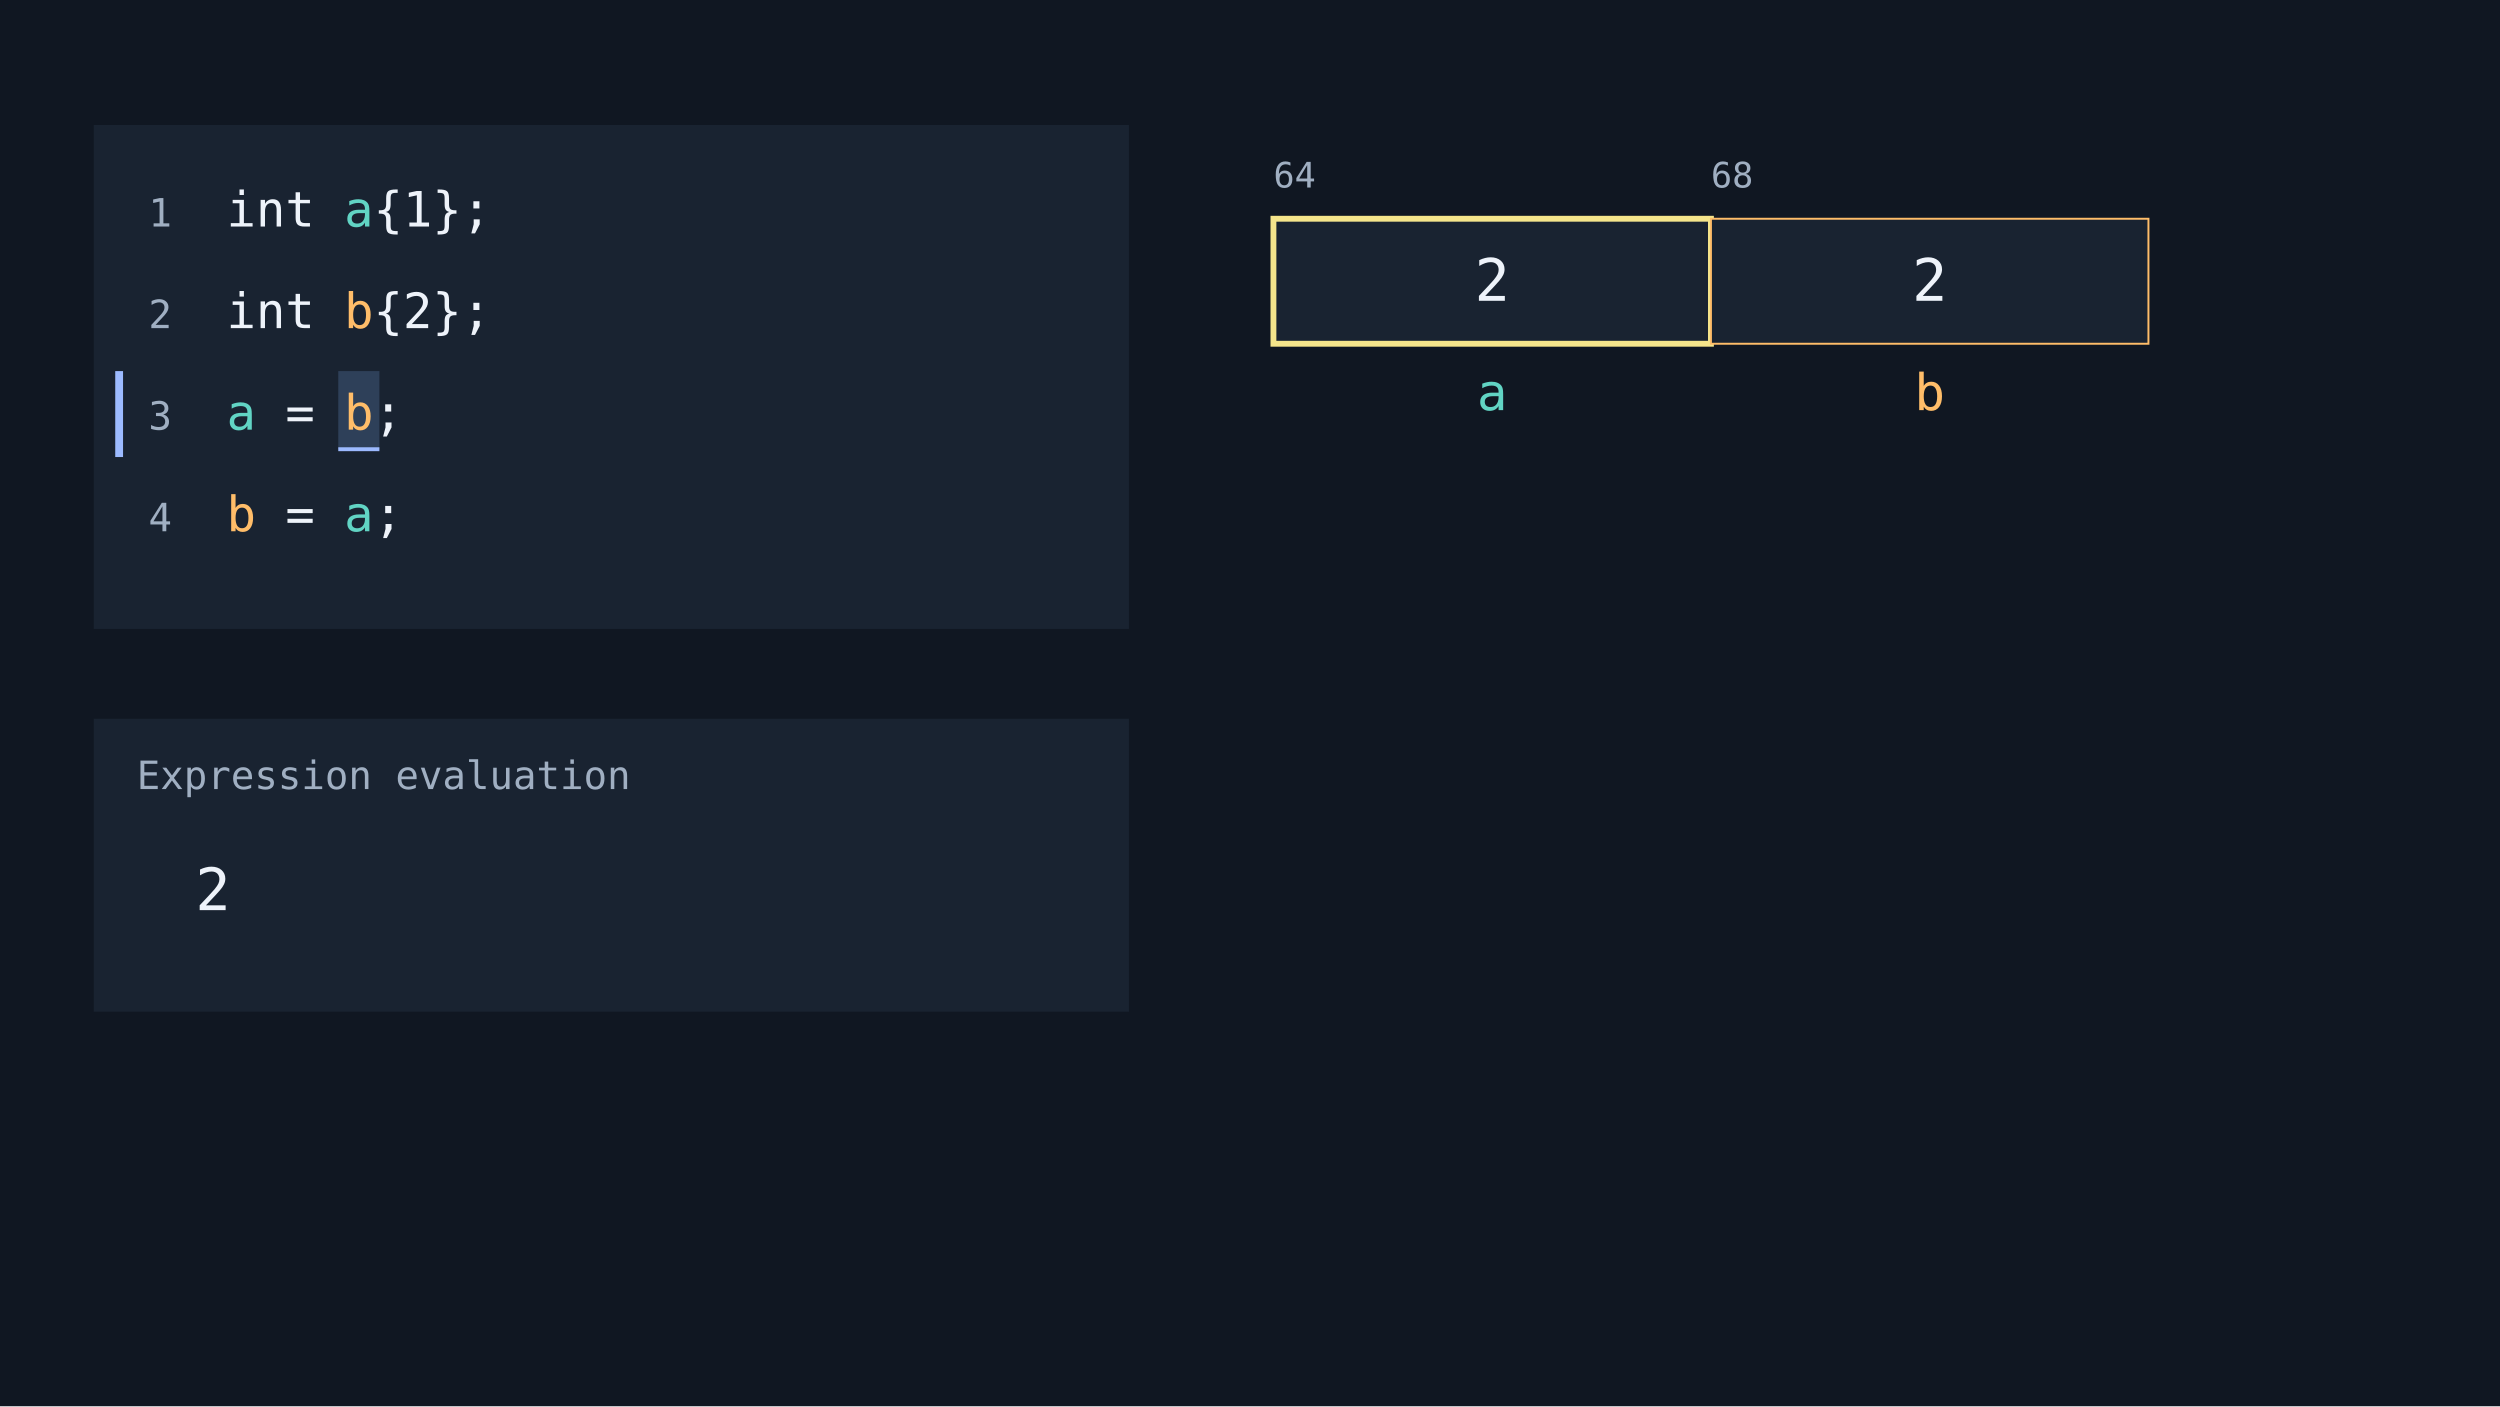
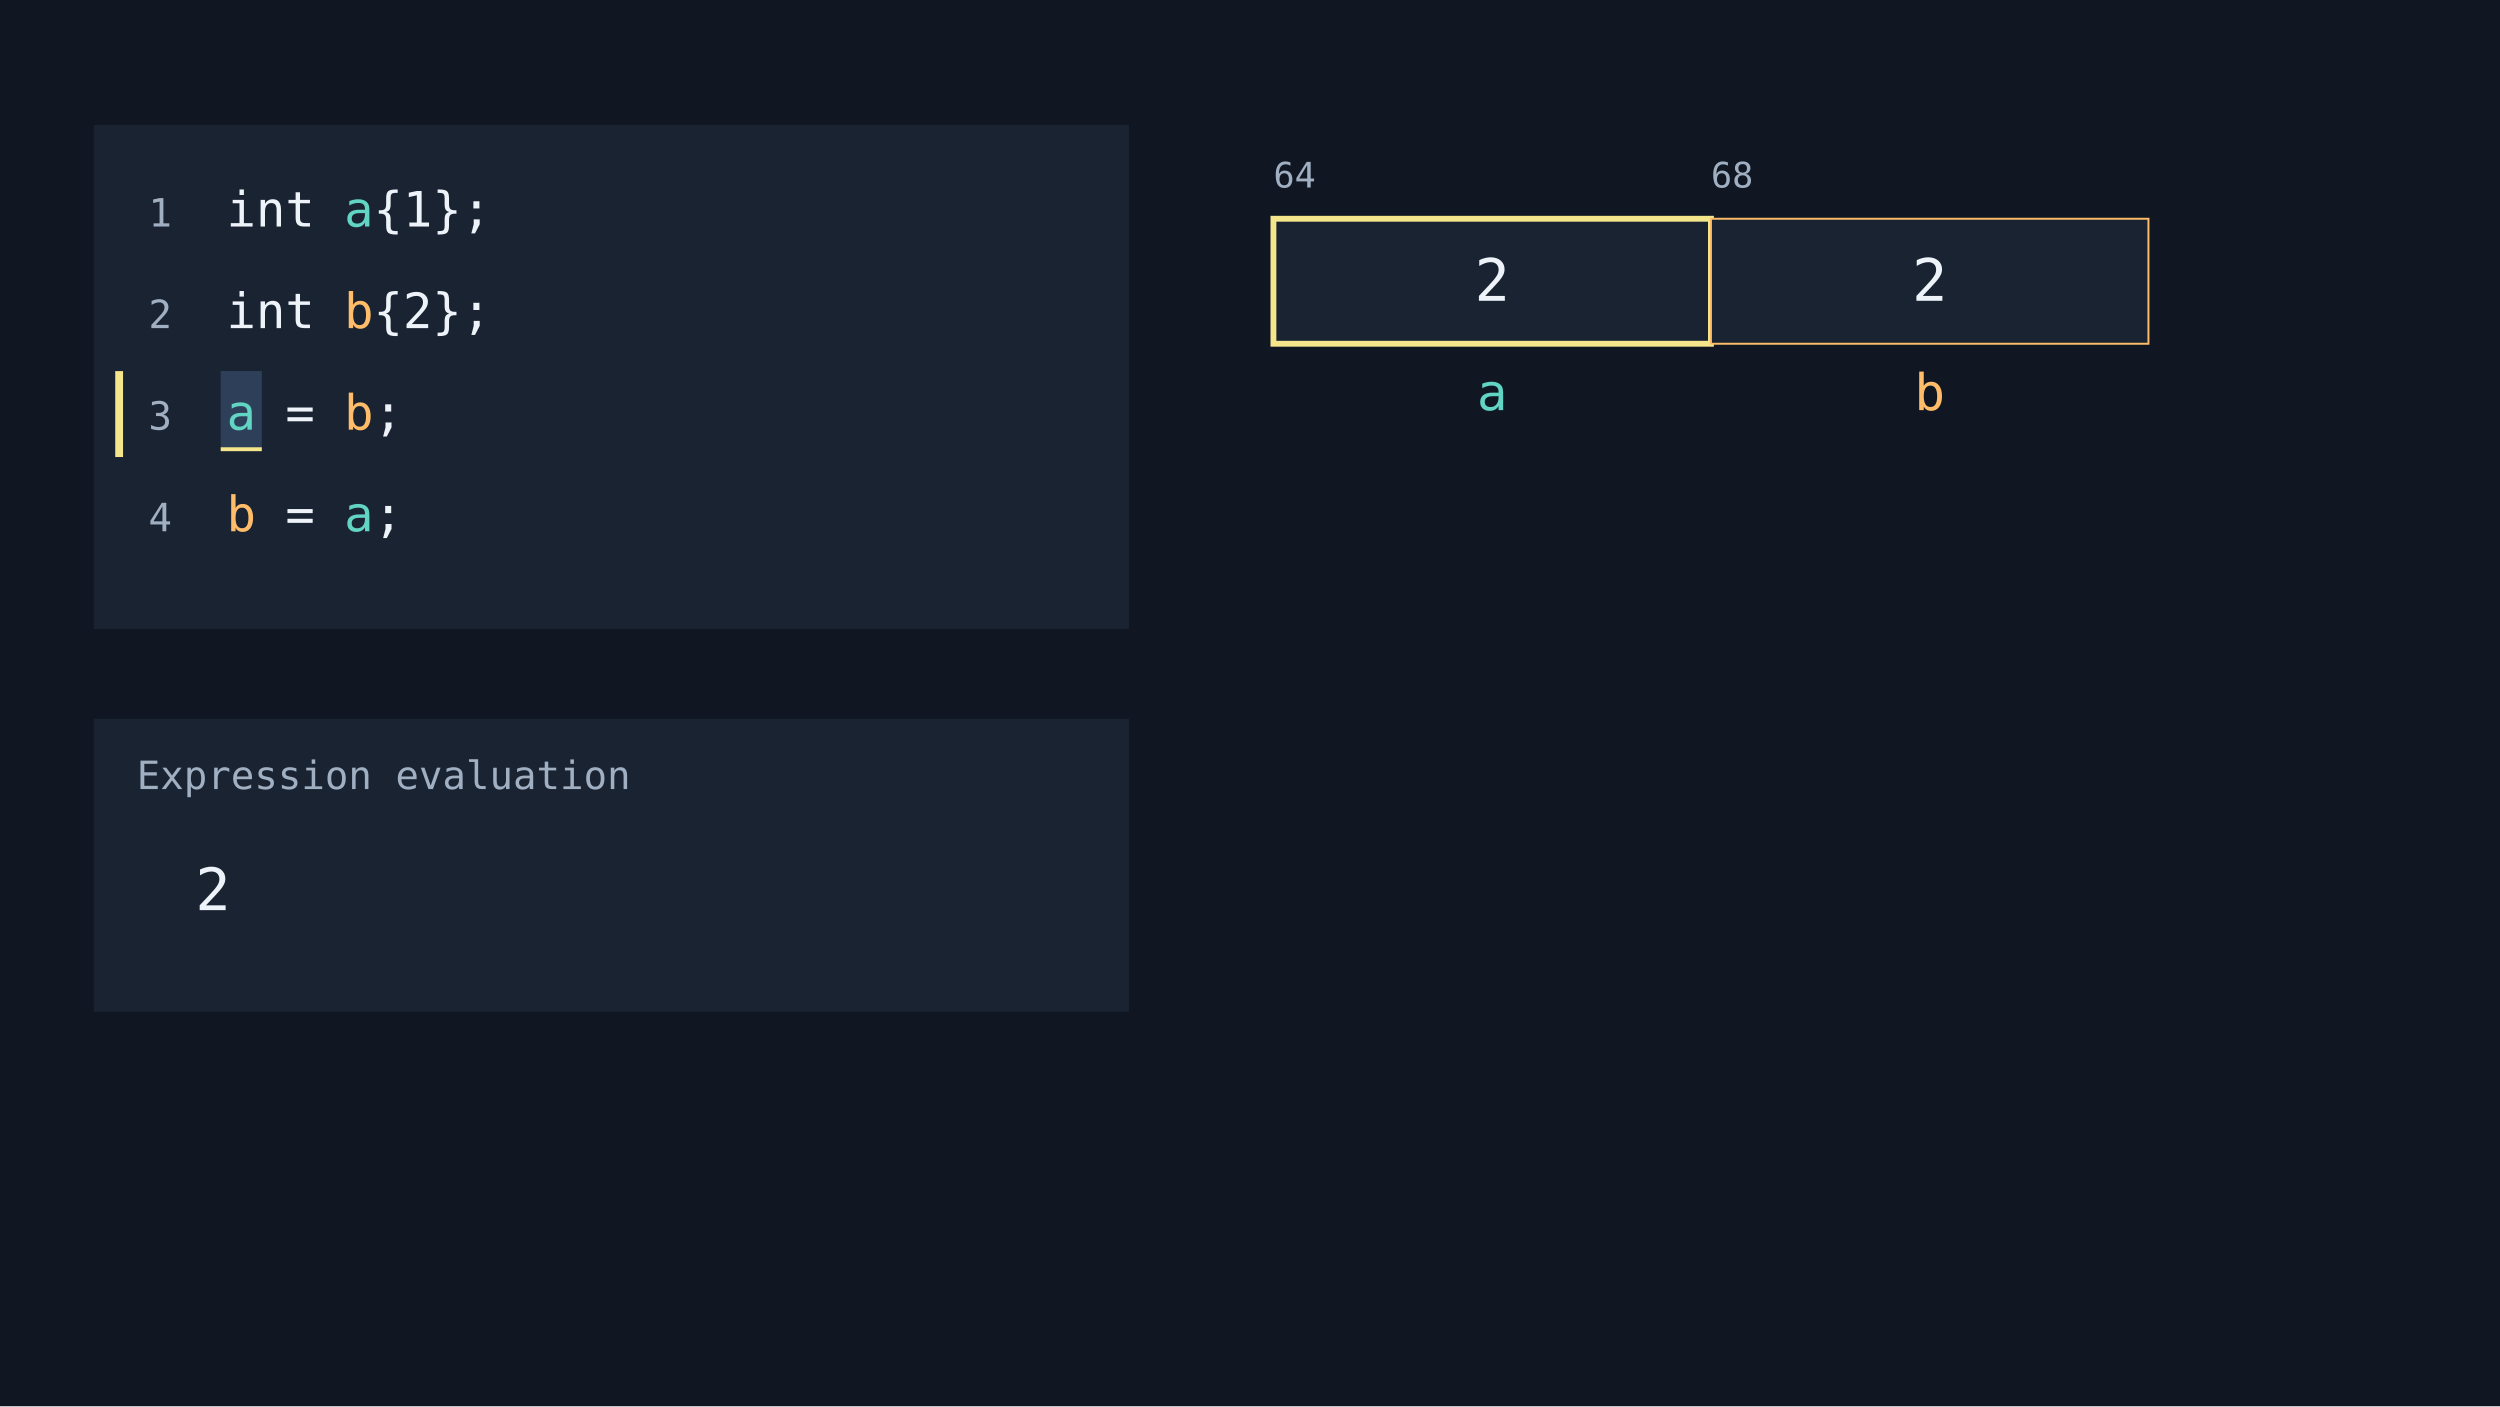
<svg xmlns="http://www.w3.org/2000/svg" viewBox="0 0 1280 720" width="1280" height="720" role="img">
  <rect x="0" y="0" width="1280" height="720" fill="#101722" stroke="none" stroke-width="1" />
  <rect x="48" y="64" width="530" height="258" fill="#192331" stroke="none" stroke-width="1" />
  <rect x="48" y="368" width="530" height="150" fill="#192331" stroke="none" stroke-width="1" />
  <text x="70" y="404" font-family="DejaVu Sans Mono,monospace" font-size="20" fill="#a0afc2" xml:space="preserve">Expression evaluation</text>
  <text x="100" y="466" font-family="DejaVu Sans Mono,monospace" font-size="30" fill="#eef3fa" xml:space="preserve">2</text>
  <text x="76" y="116" font-family="DejaVu Sans Mono,monospace" font-size="20" fill="#a0afc2" xml:space="preserve">1</text>
-   <text x="116" y="116" font-family="DejaVu Sans Mono,monospace" font-size="25" fill="#eef3fa" xml:space="preserve" />
  <text x="116.0" y="116" font-family="DejaVu Sans Mono,monospace" font-size="25" fill="#eef3fa" xml:space="preserve">int</text>
  <text x="161.15" y="116" font-family="DejaVu Sans Mono,monospace" font-size="25" fill="#eef3fa" xml:space="preserve"> </text>
  <text x="176.2" y="116" font-family="DejaVu Sans Mono,monospace" font-size="25" fill="#61d4c4" xml:space="preserve">a</text>
  <text x="191.25" y="116" font-family="DejaVu Sans Mono,monospace" font-size="25" fill="#eef3fa" xml:space="preserve">{1};</text>
  <text x="76" y="168" font-family="DejaVu Sans Mono,monospace" font-size="20" fill="#a0afc2" xml:space="preserve">2</text>
-   <text x="116" y="168" font-family="DejaVu Sans Mono,monospace" font-size="25" fill="#eef3fa" xml:space="preserve" />
  <text x="116.0" y="168" font-family="DejaVu Sans Mono,monospace" font-size="25" fill="#eef3fa" xml:space="preserve">int</text>
  <text x="161.15" y="168" font-family="DejaVu Sans Mono,monospace" font-size="25" fill="#eef3fa" xml:space="preserve"> </text>
  <text x="176.2" y="168" font-family="DejaVu Sans Mono,monospace" font-size="25" fill="#ffbd69" xml:space="preserve">b</text>
  <text x="191.25" y="168" font-family="DejaVu Sans Mono,monospace" font-size="25" fill="#eef3fa" xml:space="preserve">{2};</text>
-   <rect x="59" y="190" width="4" height="44" fill="#9cbaff" stroke="none" stroke-width="1" />
-   <rect x="173.2" y="190" width="21.05" height="40" fill="#2e4059" stroke="none" stroke-width="1" />
-   <line x1="173.2" y1="230" x2="194.25" y2="230" stroke="#9cbaff" stroke-width="2" />
+   <rect x="59" y="190" width="4" height="44" fill="#f5e58b" stroke="none" stroke-width="1" />
+   <rect x="113.0" y="190" width="21.05" height="40" fill="#2e4059" stroke="none" stroke-width="1" />
+   <line x1="113.0" y1="230" x2="134.05" y2="230" stroke="#f5e58b" stroke-width="2" />
  <text x="76" y="220" font-family="DejaVu Sans Mono,monospace" font-size="20" fill="#a0afc2" xml:space="preserve">3</text>
-   <text x="116" y="220" font-family="DejaVu Sans Mono,monospace" font-size="25" fill="#eef3fa" xml:space="preserve" />
  <text x="116.0" y="220" font-family="DejaVu Sans Mono,monospace" font-size="25" fill="#61d4c4" xml:space="preserve">a</text>
  <text x="131.05" y="220" font-family="DejaVu Sans Mono,monospace" font-size="25" fill="#eef3fa" xml:space="preserve"> = </text>
  <text x="176.2" y="220" font-family="DejaVu Sans Mono,monospace" font-size="25" fill="#ffbd69" xml:space="preserve">b</text>
  <text x="191.25" y="220" font-family="DejaVu Sans Mono,monospace" font-size="25" fill="#eef3fa" xml:space="preserve">;</text>
  <text x="76" y="272" font-family="DejaVu Sans Mono,monospace" font-size="20" fill="#a0afc2" xml:space="preserve">4</text>
-   <text x="116" y="272" font-family="DejaVu Sans Mono,monospace" font-size="25" fill="#eef3fa" xml:space="preserve" />
  <text x="116.0" y="272" font-family="DejaVu Sans Mono,monospace" font-size="25" fill="#ffbd69" xml:space="preserve">b</text>
  <text x="131.05" y="272" font-family="DejaVu Sans Mono,monospace" font-size="25" fill="#eef3fa" xml:space="preserve"> = </text>
  <text x="176.2" y="272" font-family="DejaVu Sans Mono,monospace" font-size="25" fill="#61d4c4" xml:space="preserve">a</text>
  <text x="191.25" y="272" font-family="DejaVu Sans Mono,monospace" font-size="25" fill="#eef3fa" xml:space="preserve">;</text>
  <text x="652" y="96" font-family="DejaVu Sans Mono,monospace" font-size="18" fill="#a0afc2" xml:space="preserve">64</text>
  <text x="756.174" y="210" font-family="DejaVu Sans Mono,monospace" font-size="26" fill="#61d4c4" xml:space="preserve">a</text>
  <rect x="652" y="112" width="224.0" height="64" fill="#192331" stroke="#f5e58b" stroke-width="3" />
  <text x="754.97" y="154" font-family="DejaVu Sans Mono,monospace" font-size="30" fill="#eef3fa" xml:space="preserve">2</text>
  <text x="876.0" y="96" font-family="DejaVu Sans Mono,monospace" font-size="18" fill="#a0afc2" xml:space="preserve">68</text>
  <text x="980.174" y="210" font-family="DejaVu Sans Mono,monospace" font-size="26" fill="#ffbd69" xml:space="preserve">b</text>
  <rect x="876.0" y="112" width="224.0" height="64" fill="#192331" stroke="#ffbd69" stroke-width="1" />
  <text x="978.97" y="154" font-family="DejaVu Sans Mono,monospace" font-size="30" fill="#eef3fa" xml:space="preserve">2</text>
</svg>
